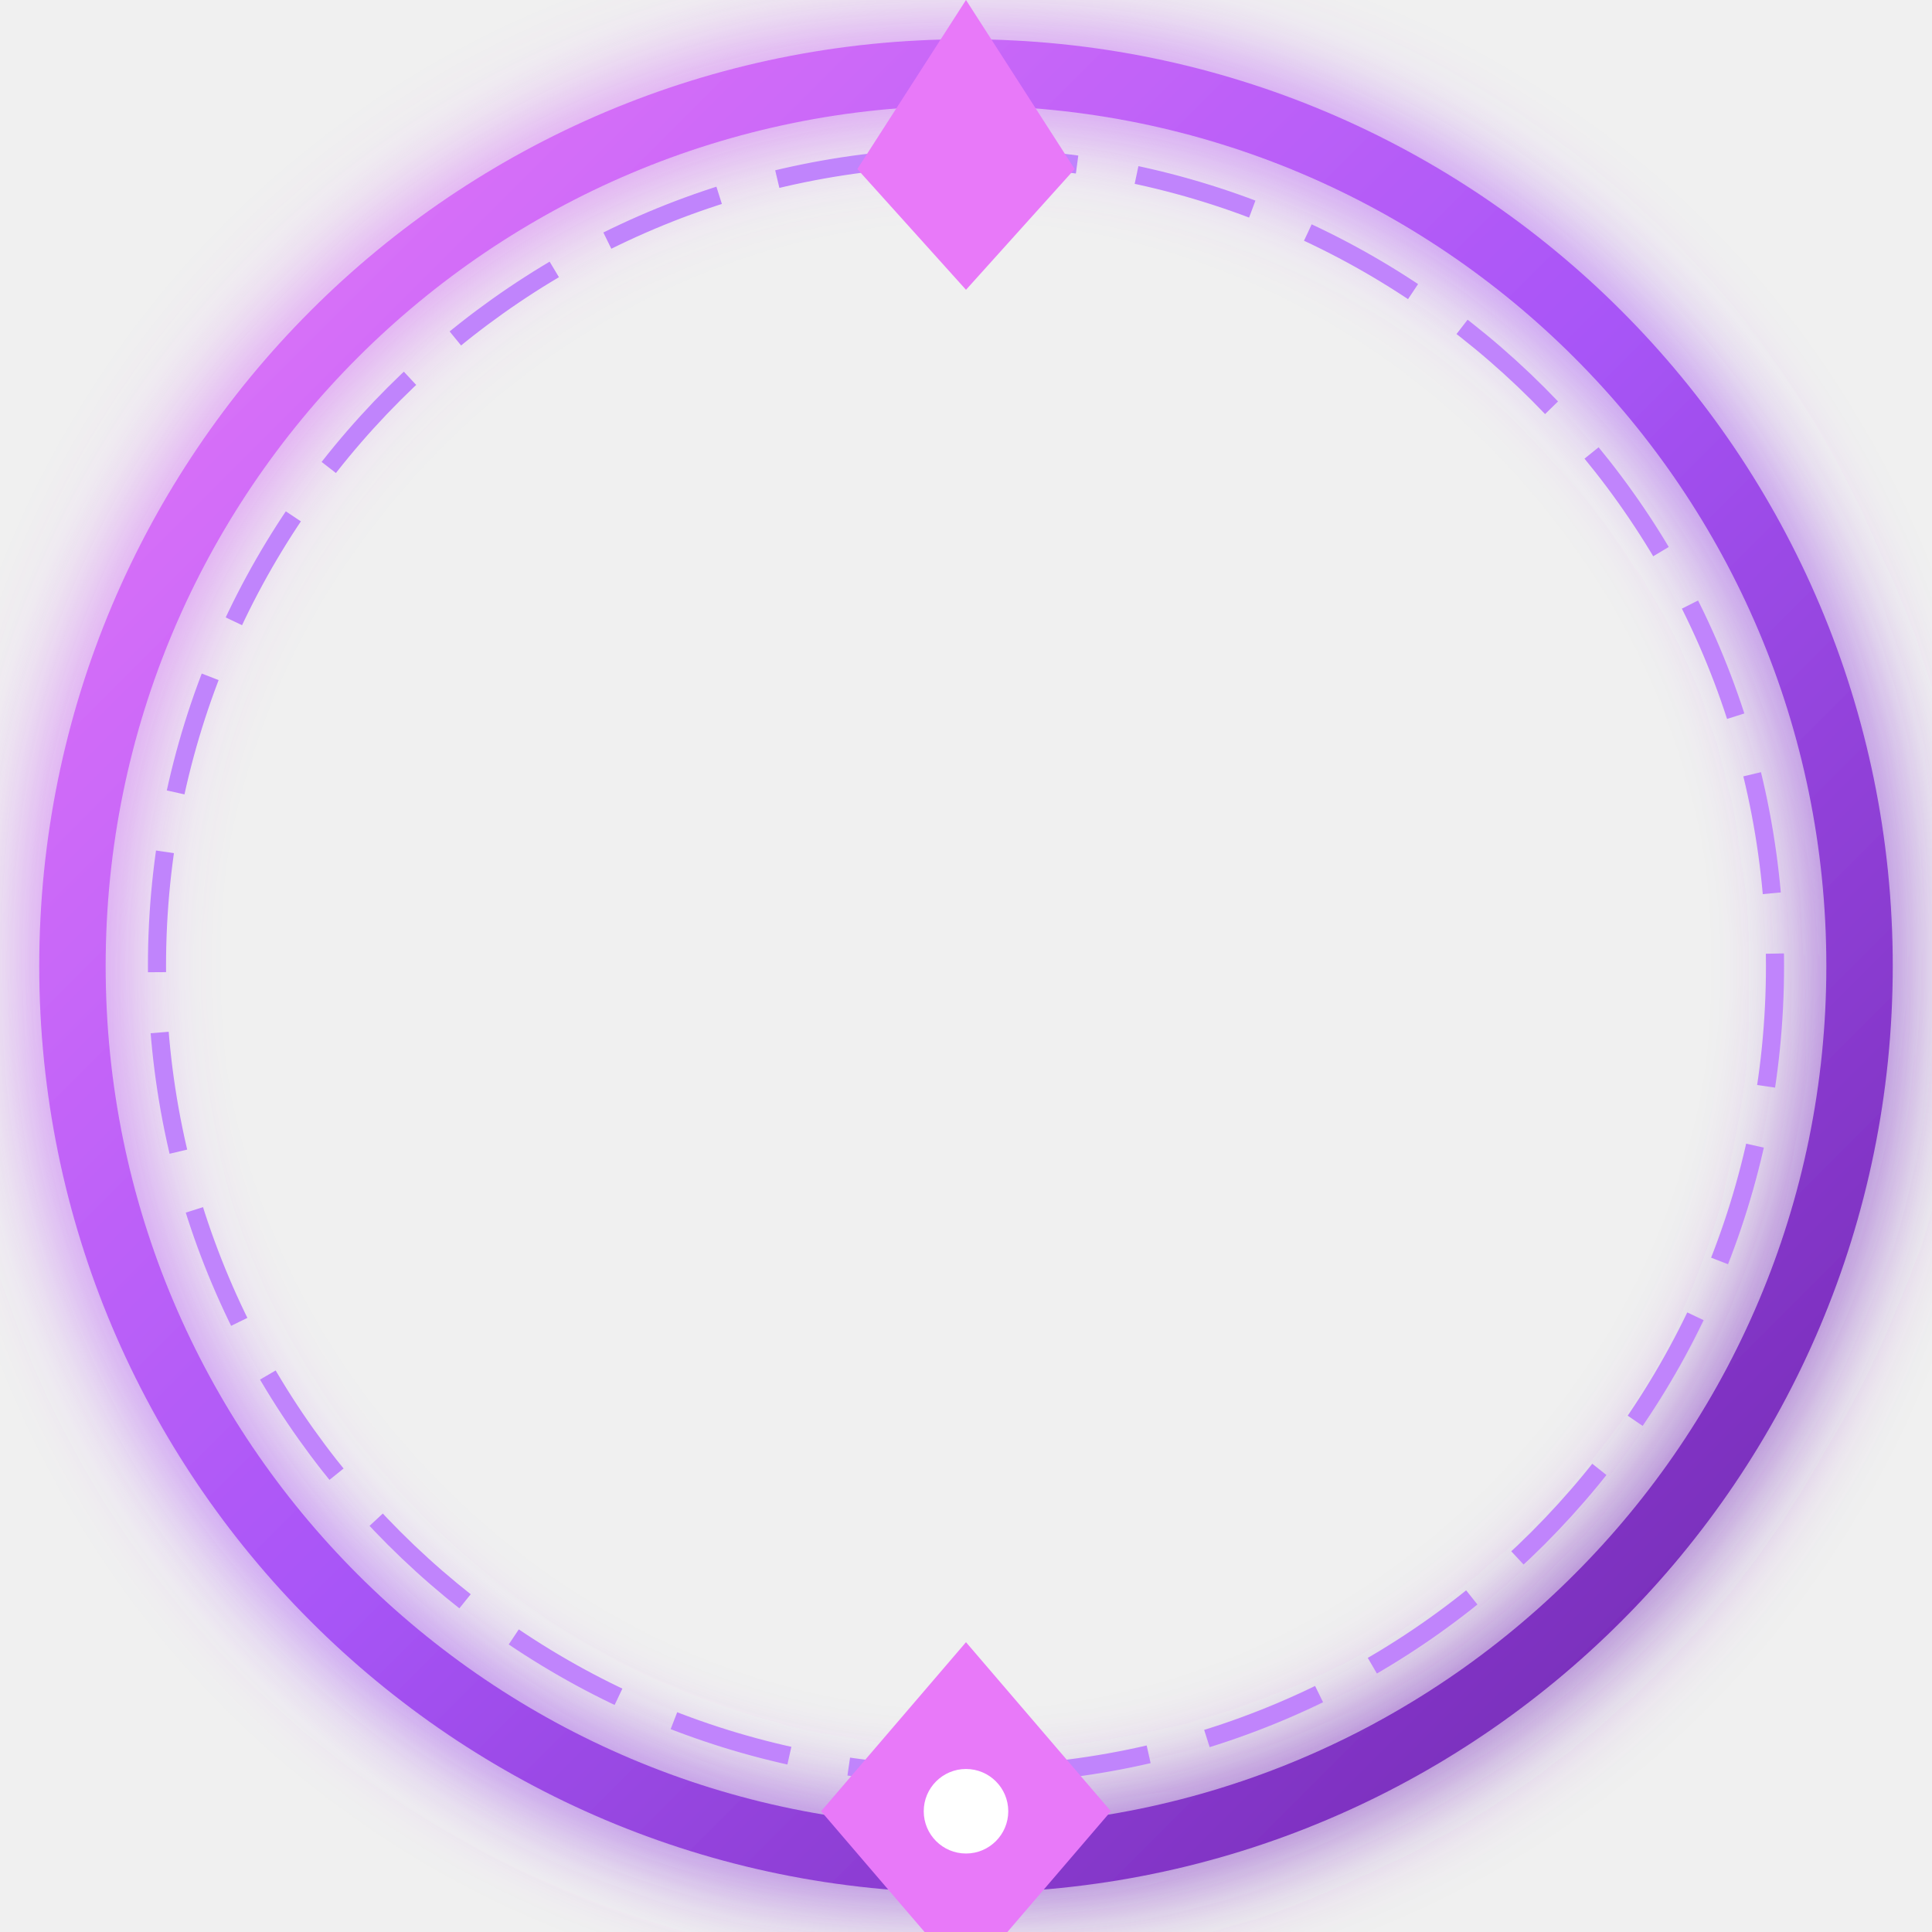
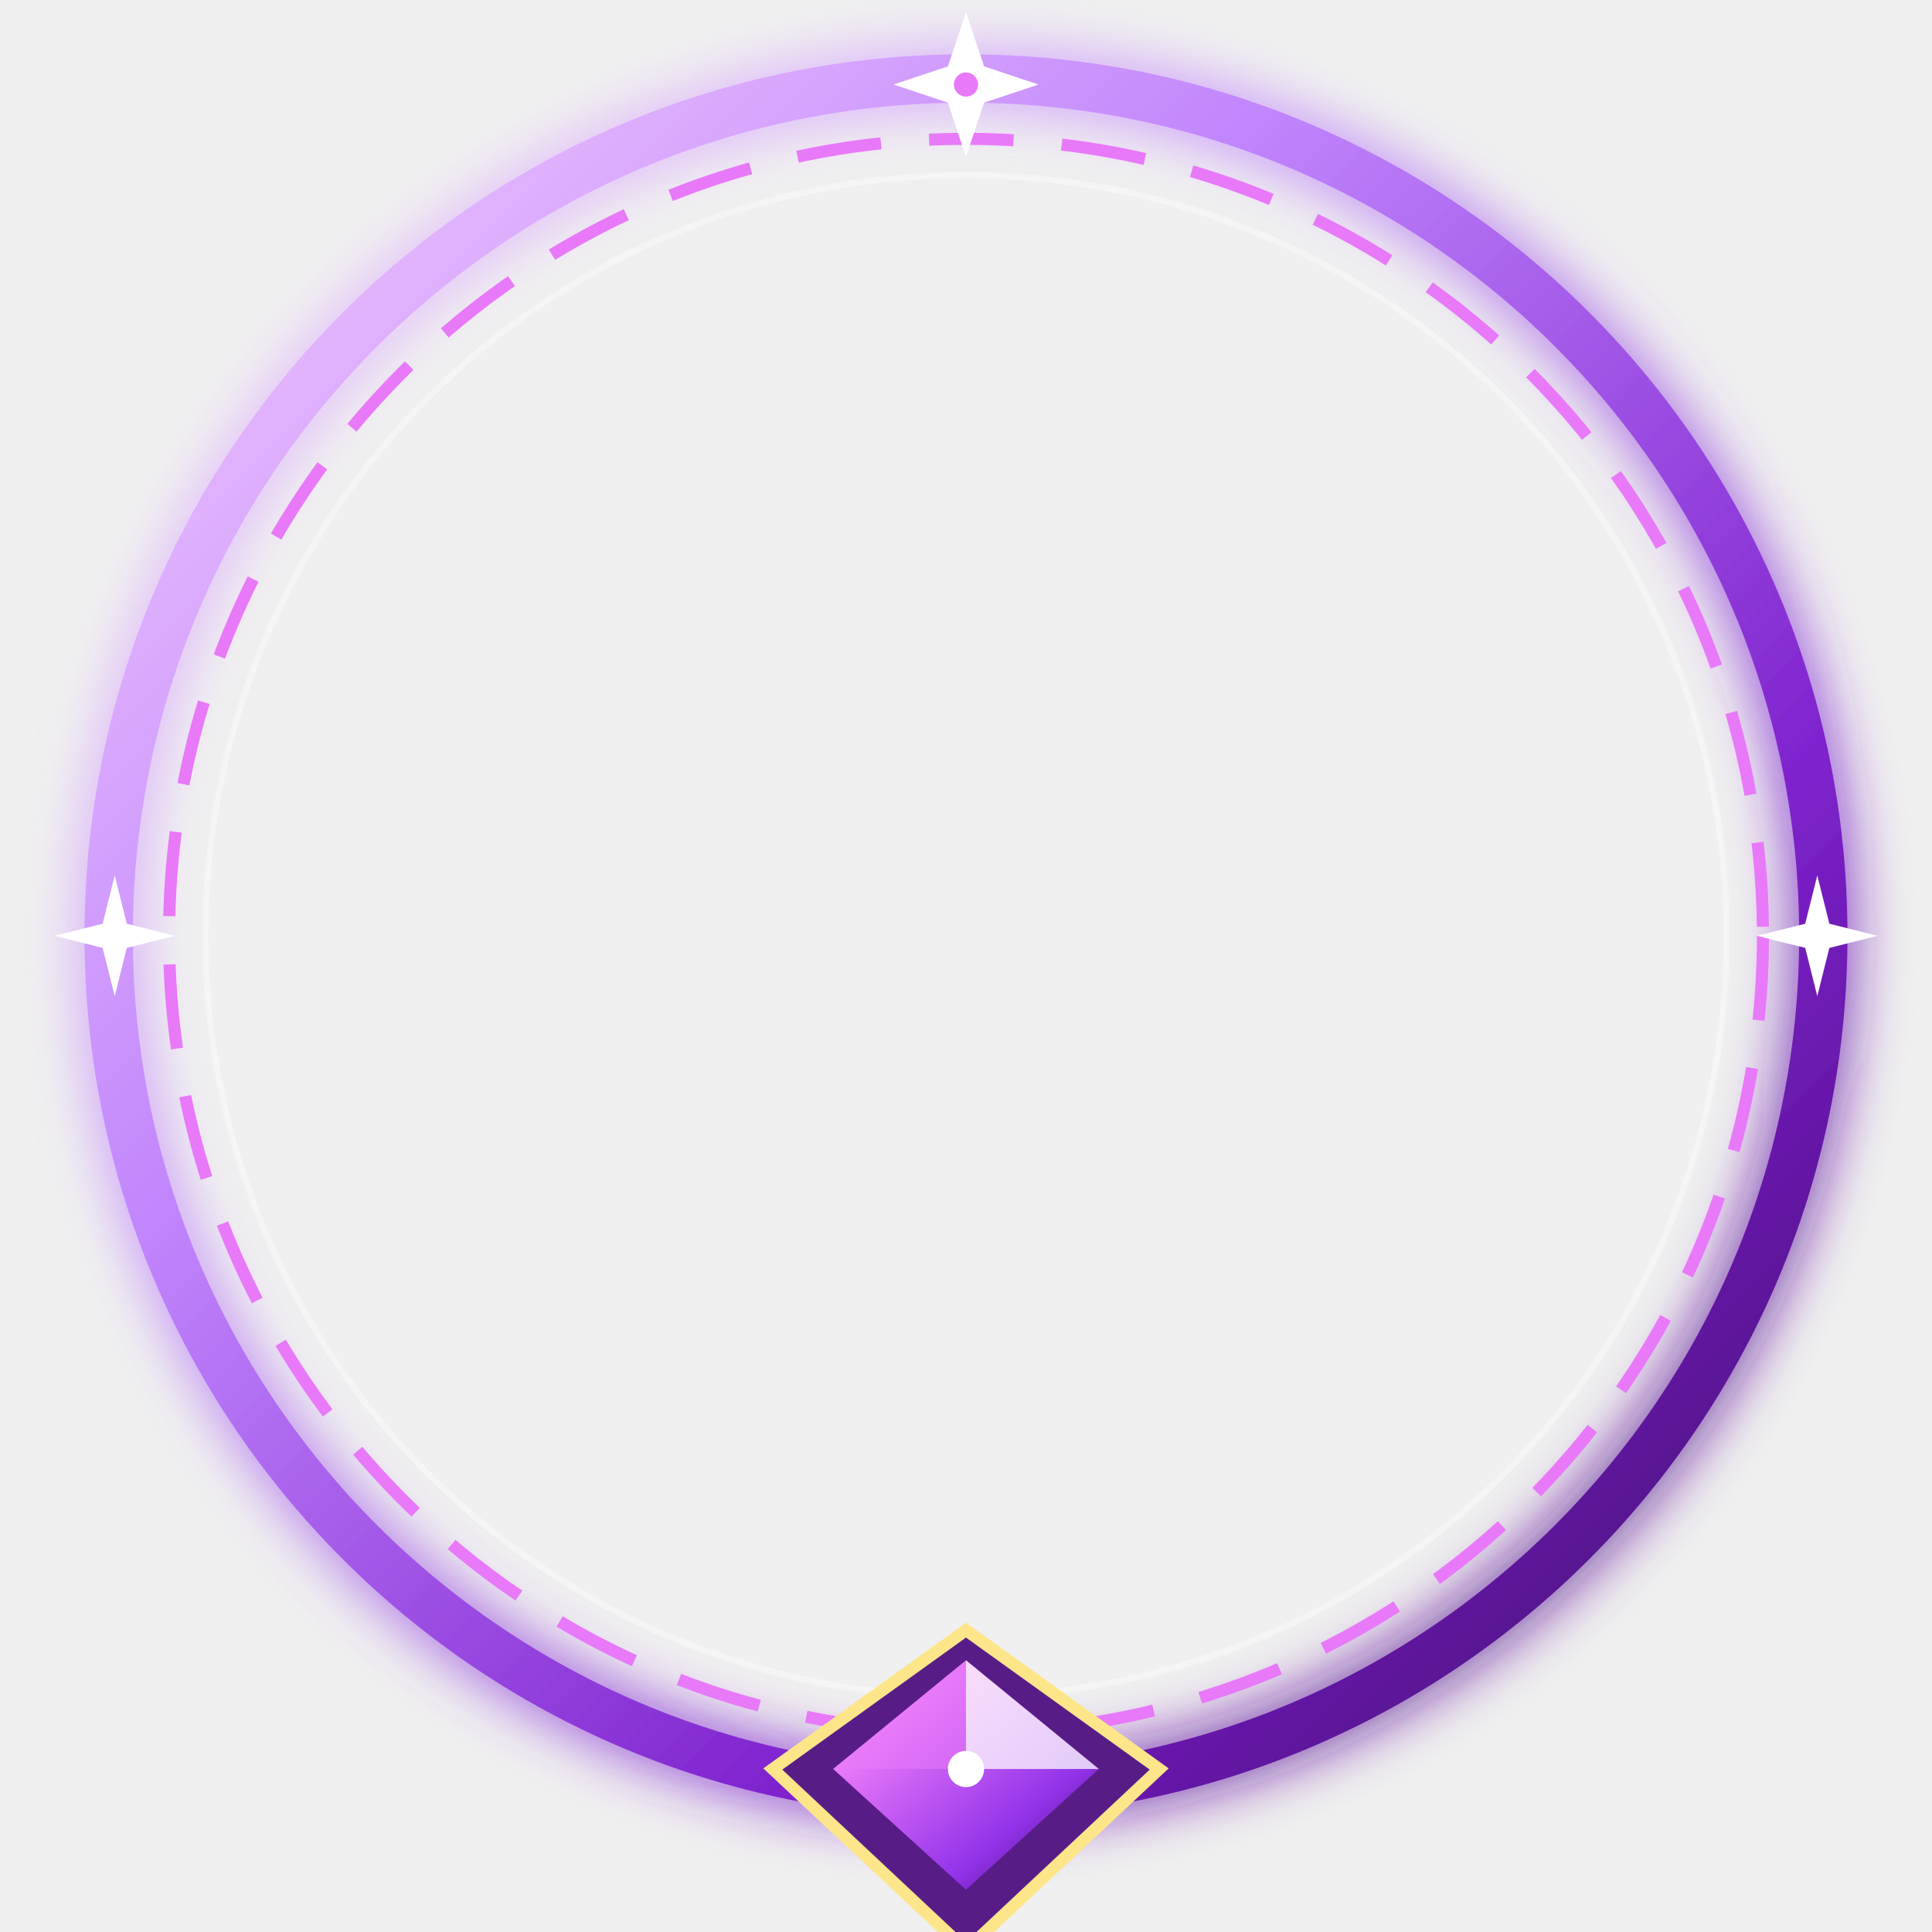
- <svg xmlns="http://www.w3.org/2000/svg" viewBox="0 0 160 160" fill="none">
+ <svg xmlns="http://www.w3.org/2000/svg" viewBox="0 0 320 320" fill="none">
  <defs>
-     <linearGradient id="avSeeker" x1="0%" y1="0%" x2="100%" y2="100%">
-       <stop offset="0%" stop-color="#E879F9" />
-       <stop offset="50%" stop-color="#A855F7" />
-       <stop offset="100%" stop-color="#6B21A8" />
+     <linearGradient id="avRingGrad" x1="0%" y1="0%" x2="100%" y2="100%">
+       <stop offset="0%" stop-color="#F5D0FE" />
+       <stop offset="35%" stop-color="#C084FC" />
+       <stop offset="70%" stop-color="#7E22CE" />
+       <stop offset="100%" stop-color="#3B0764" />
    </linearGradient>
-     <filter id="avGlow" x="-20%" y="-20%" width="140%" height="140%">
-       <feGaussianBlur stdDeviation="4" result="b" />
+     <linearGradient id="avGemGrad" x1="0%" y1="0%" x2="100%" y2="100%">
+       <stop offset="0%" stop-color="#FFFFFF" />
+       <stop offset="25%" stop-color="#E879F9" />
+       <stop offset="70%" stop-color="#9333EA" />
+       <stop offset="100%" stop-color="#3B0764" />
+     </linearGradient>
+     <filter id="ringGlow" x="-20%" y="-20%" width="140%" height="140%">
+       <feGaussianBlur stdDeviation="5" result="b" />
      <feMerge>
        <feMergeNode in="b" />
        <feMergeNode in="SourceGraphic" />
      </feMerge>
    </filter>
  </defs>
-   <circle cx="80" cy="80" r="74" stroke="url(#avSeeker)" stroke-width="5.5" fill="none" filter="url(#avGlow)" />
-   <circle cx="80" cy="80" r="67" stroke="#C084FC" stroke-width="1.5" stroke-dasharray="10 5" fill="none" />
-   <polygon points="80,0 89,14 80,24 71,14" fill="#E879F9" />
-   <polygon points="80,136 92,150 80,164 68,150" fill="#E879F9" />
-   <circle cx="80" cy="150" r="3.5" fill="#FFFFFF" />
+   <circle cx="160" cy="155" r="142" stroke="url(#avRingGrad)" stroke-width="8" fill="none" filter="url(#ringGlow)" />
+   <circle cx="160" cy="155" r="132" stroke="#E879F9" stroke-width="2" stroke-dasharray="14 8" fill="none" />
+   <circle cx="160" cy="155" r="126" stroke="rgba(255,255,255,0.4)" stroke-width="1" fill="none" />
+   <g transform="translate(160, 14)">
+     <polygon points="0,-12 3,-3 12,0 3,3 0,12 -3,3 -12,0 -3,-3" fill="#FFFFFF" />
+     <circle cx="0" cy="0" r="2" fill="#E879F9" />
+   </g>
+   <g transform="translate(19, 155)">
+     <polygon points="0,-10 2,-2 10,0 2,2 0,10 -2,2 -10,0 -2,-2" fill="#FFFFFF" />
+   </g>
+   <g transform="translate(301, 155)">
+     <polygon points="0,-10 2,-2 10,0 2,2 0,10 -2,2 -10,0 -2,-2" fill="#FFFFFF" />
+   </g>
+   <g transform="translate(160, 285)">
+     <polygon points="0,-15 32,8 0,38 -32,8" fill="#581C87" stroke="#FDE68A" stroke-width="2" />
+     <polygon points="0,-10 22,8 0,28 -22,8" fill="url(#avGemGrad)" />
+     <polygon points="0,-10 22,8 0,8" fill="#FFFFFF" opacity="0.75" />
+     <polygon points="-22,8 0,-10 0,8" fill="#E879F9" opacity="0.5" />
+     <circle cx="0" cy="8" r="3" fill="#FFFFFF" />
+   </g>
</svg>
